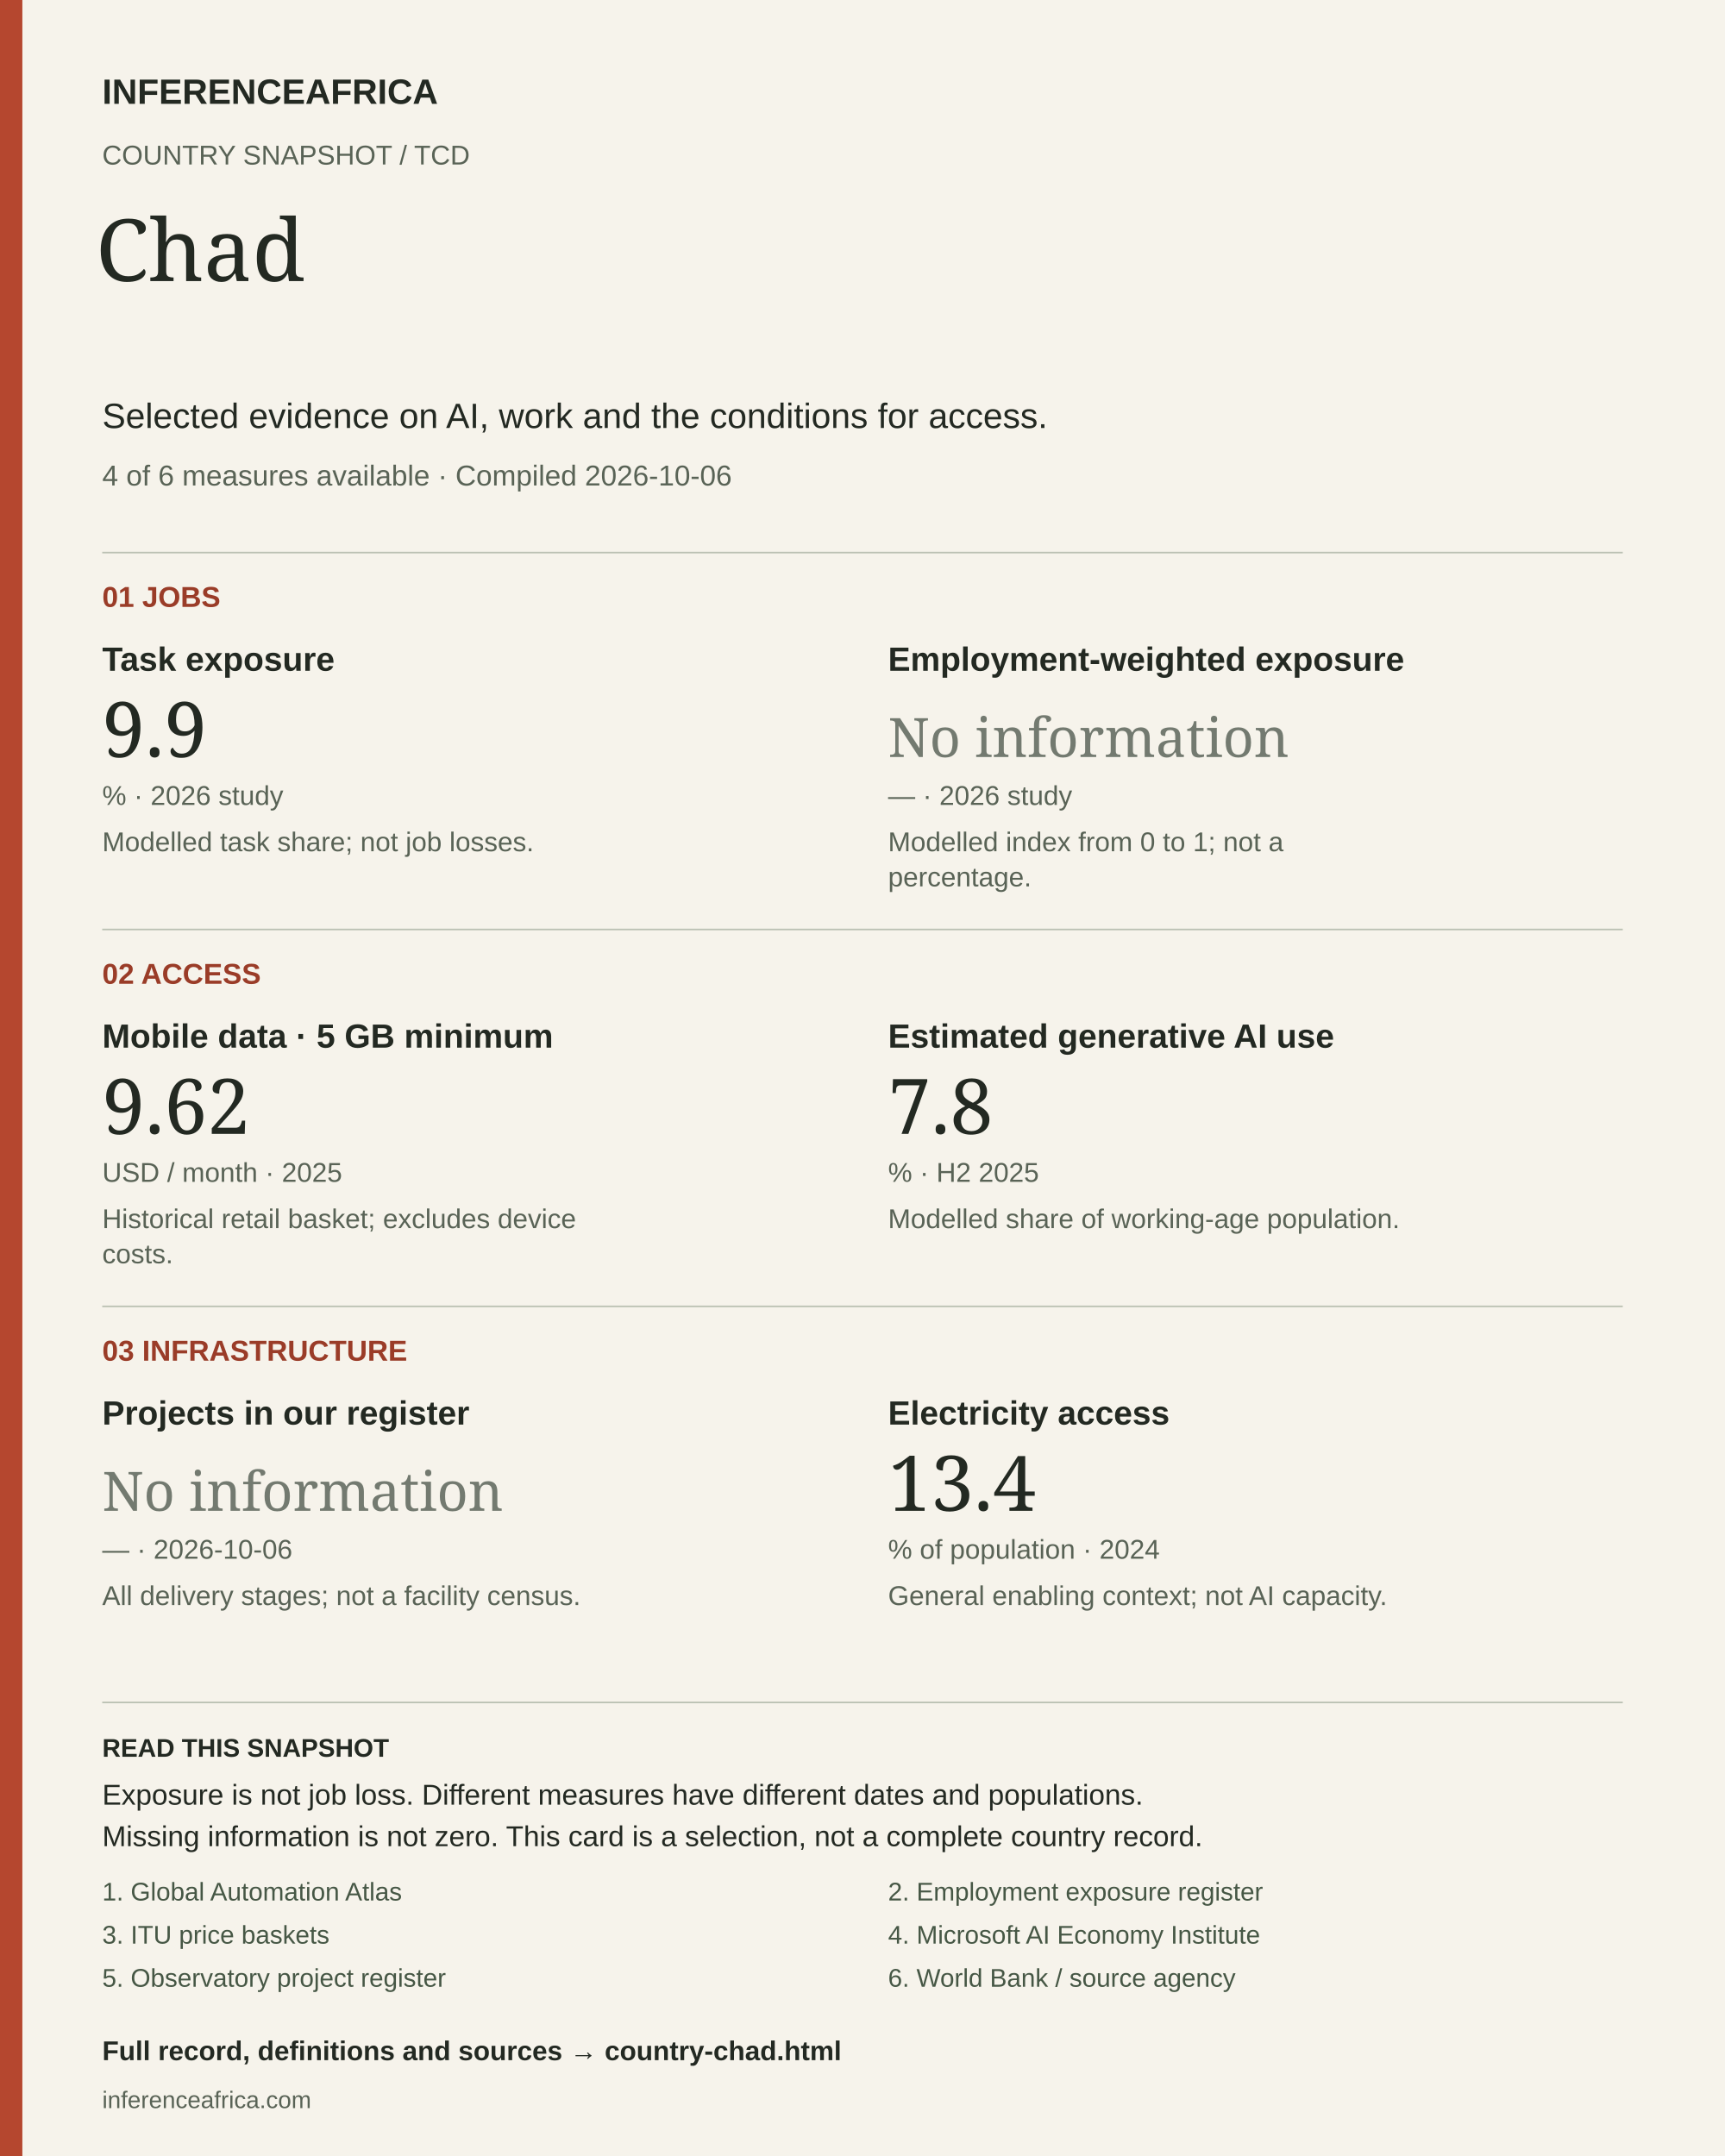
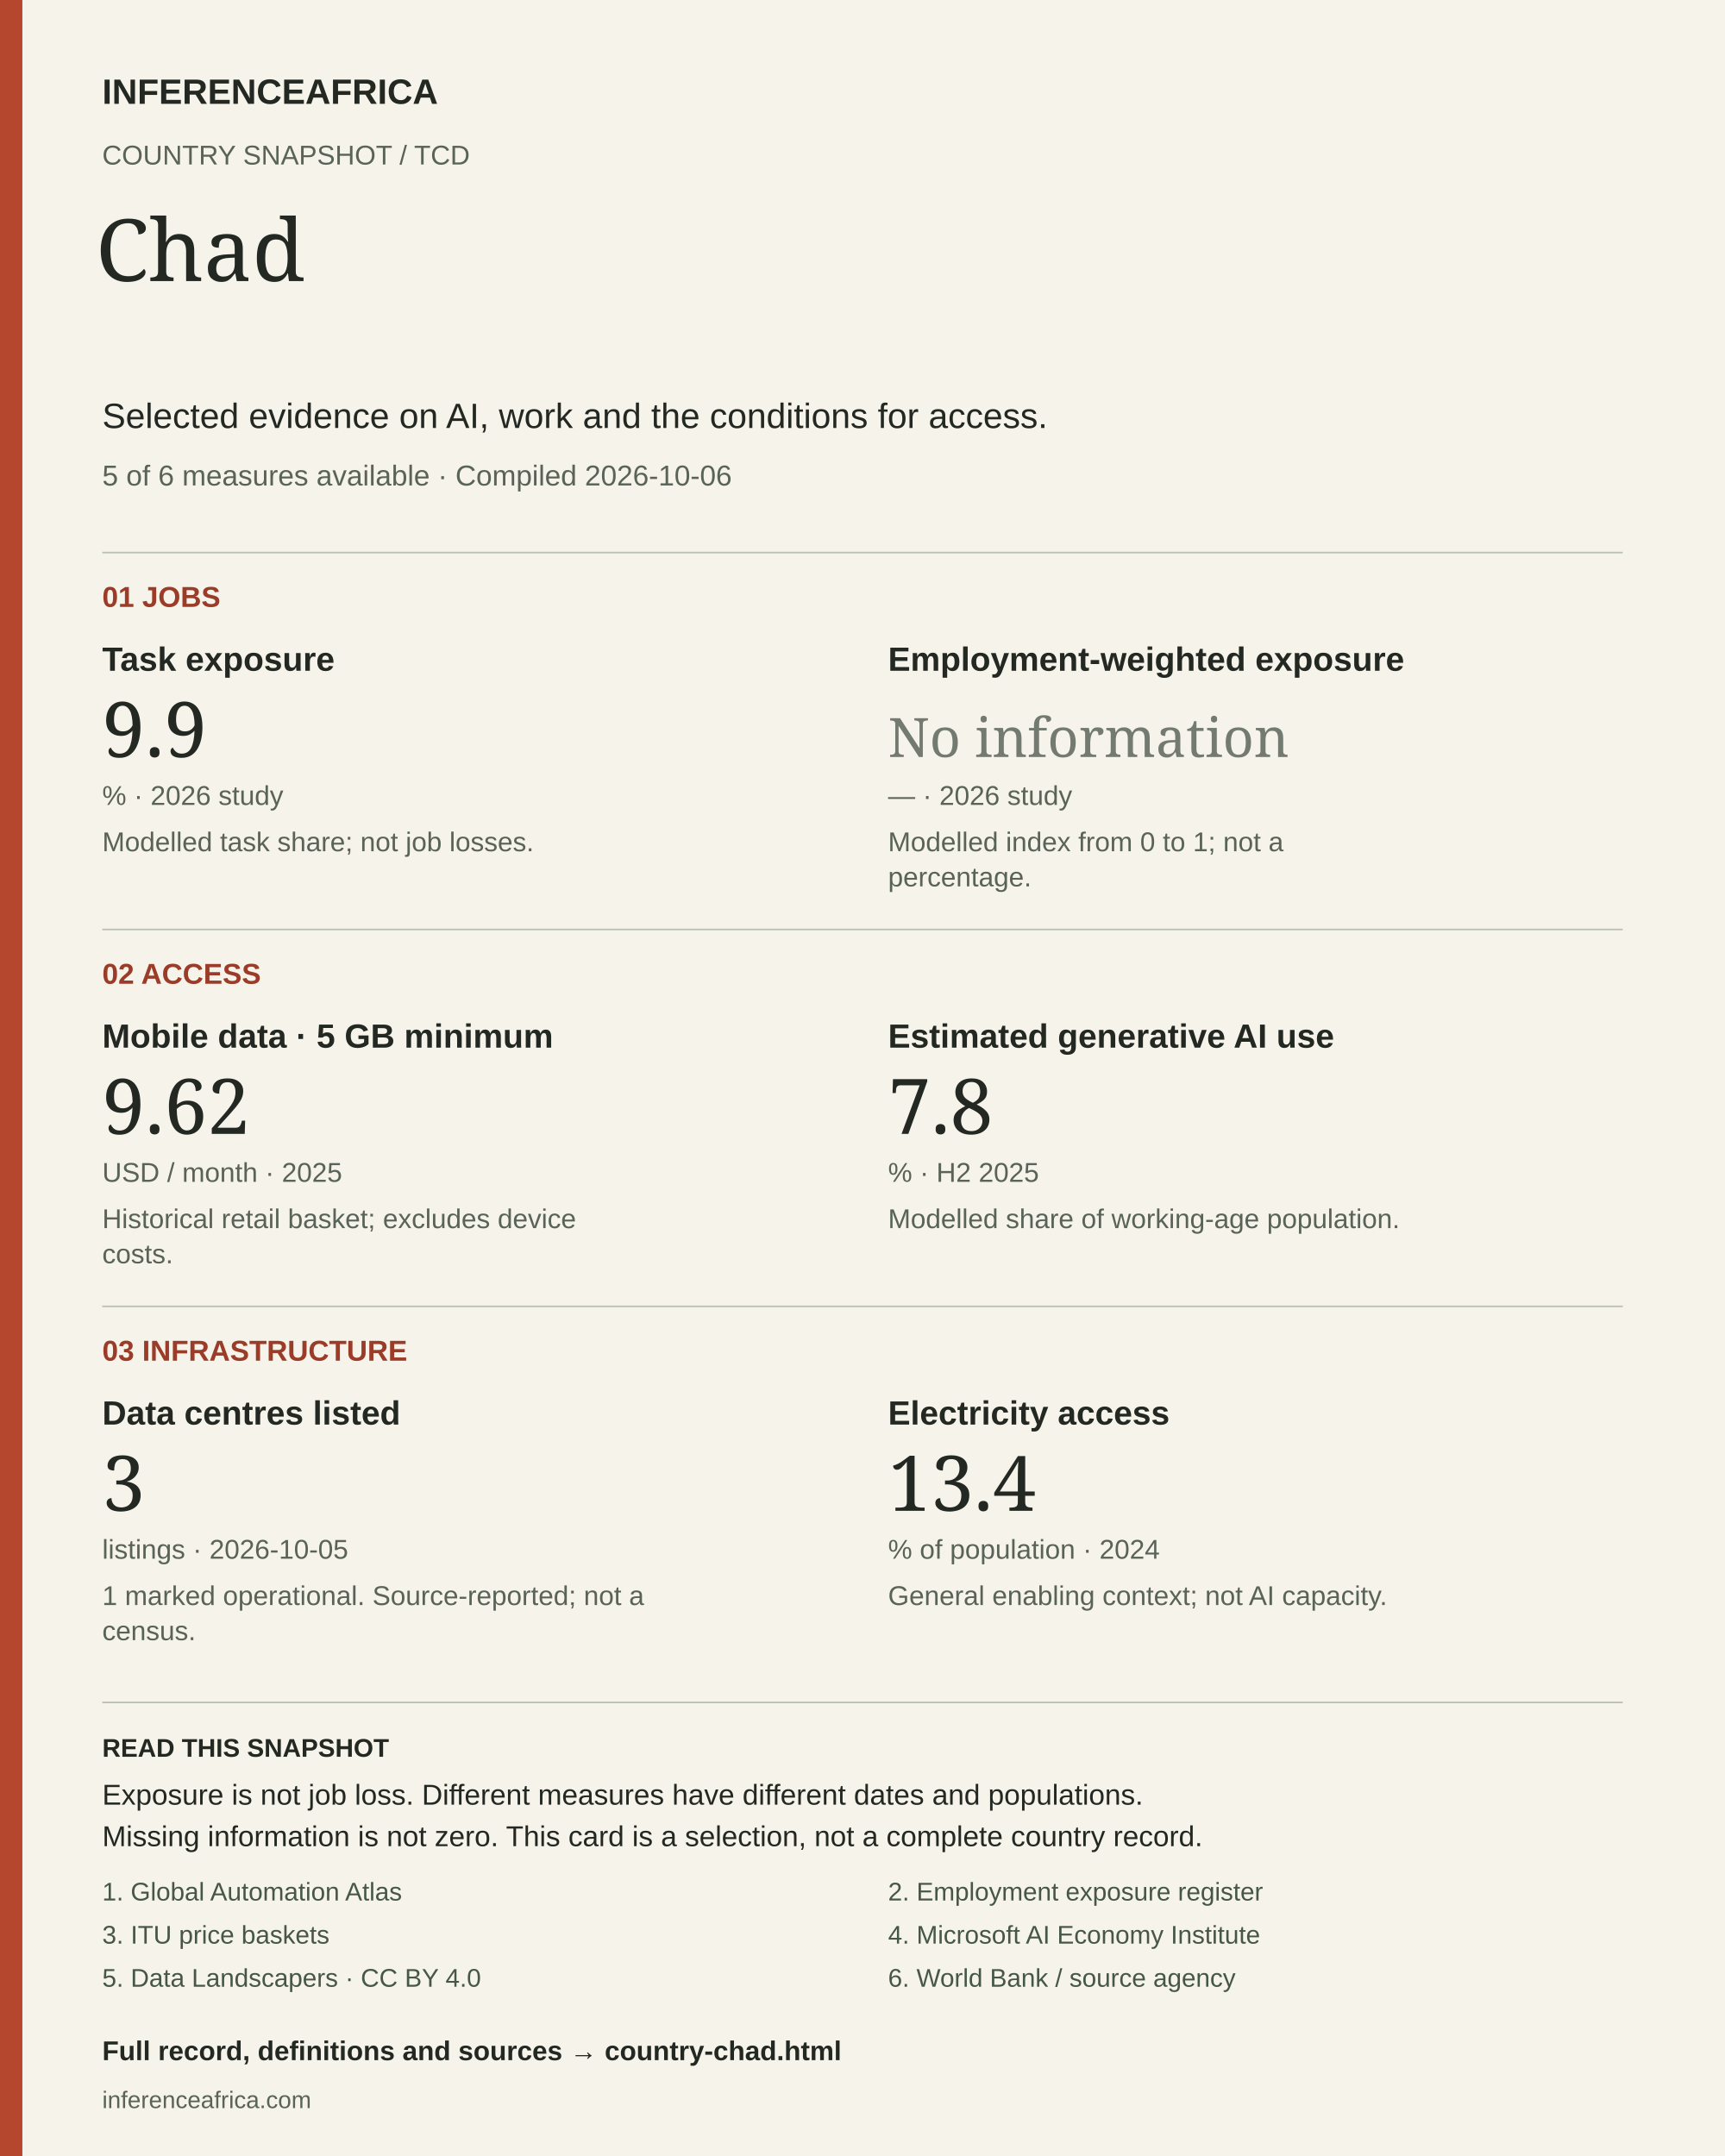
<svg xmlns="http://www.w3.org/2000/svg" width="1080" height="1350" viewBox="0 0 1080 1350" role="img" aria-labelledby="title desc">
  <rect width="1080" height="1350" fill="#f6f3eb" />
  <rect width="14" height="1350" fill="#b5472f" />
  <text x="64" y="65" font-size="22" fill="#232922" font-weight="700" font-family="Arial, sans-serif">INFERENCEAFRICA</text>
  <text x="64" y="103" font-size="17" fill="#596356" font-weight="400" font-family="Arial, sans-serif">COUNTRY SNAPSHOT  /  TCD</text>
  <text x="60" y="176" font-size="54" fill="#232922" font-weight="400" font-family="Georgia, serif">Chad</text>
  <text x="64" y="268" font-size="22" fill="#232922" font-weight="400" font-family="Arial, sans-serif">Selected evidence on AI, work and the conditions for access.</text>
-   <text x="64" y="304" font-size="18" fill="#596356" font-weight="400" font-family="Arial, sans-serif">4 of 6 measures available  ·  Compiled 2026-10-06</text>
+   <text x="64" y="304" font-size="18" fill="#596356" font-weight="400" font-family="Arial, sans-serif">5 of 6 measures available  ·  Compiled 2026-10-06</text>
  <line x1="64" y1="346" x2="1016" y2="346" stroke="#bbc1b3" />
  <text x="64" y="380" font-size="18" fill="#9a3c28" font-weight="700" font-family="Arial, sans-serif">01  JOBS</text>
  <text x="64" y="420" font-size="21" fill="#232922" font-weight="700" font-family="Arial, sans-serif">Task exposure</text>
  <text x="64" y="474" font-size="48" fill="#232922" font-weight="400" font-family="Georgia, serif">9.9</text>
  <text x="64" y="504" font-size="17" fill="#596356" font-weight="400" font-family="Arial, sans-serif">%  ·  2026 study</text>
  <text x="64" y="533" font-size="17" fill="#596356" font-weight="400" font-family="Arial, sans-serif">Modelled task share; not job losses.</text>
  <text x="556" y="420" font-size="21" fill="#232922" font-weight="700" font-family="Arial, sans-serif">Employment-weighted exposure</text>
  <text x="556" y="474" font-size="34" fill="#737a70" font-weight="400" font-family="Georgia, serif">No information</text>
  <text x="556" y="504" font-size="17" fill="#596356" font-weight="400" font-family="Arial, sans-serif">—  ·  2026 study</text>
  <text x="556" y="533" font-size="17" fill="#596356" font-weight="400" font-family="Arial, sans-serif">Modelled index from 0 to 1; not a</text>
  <text x="556" y="555" font-size="17" fill="#596356" font-weight="400" font-family="Arial, sans-serif">percentage.</text>
  <line x1="64" y1="582" x2="1016" y2="582" stroke="#bbc1b3" />
  <text x="64" y="616" font-size="18" fill="#9a3c28" font-weight="700" font-family="Arial, sans-serif">02  ACCESS</text>
  <text x="64" y="656" font-size="21" fill="#232922" font-weight="700" font-family="Arial, sans-serif">Mobile data · 5 GB minimum</text>
  <text x="64" y="710" font-size="48" fill="#232922" font-weight="400" font-family="Georgia, serif">9.62</text>
  <text x="64" y="740" font-size="17" fill="#596356" font-weight="400" font-family="Arial, sans-serif">USD / month  ·  2025</text>
  <text x="64" y="769" font-size="17" fill="#596356" font-weight="400" font-family="Arial, sans-serif">Historical retail basket; excludes device</text>
  <text x="64" y="791" font-size="17" fill="#596356" font-weight="400" font-family="Arial, sans-serif">costs.</text>
  <text x="556" y="656" font-size="21" fill="#232922" font-weight="700" font-family="Arial, sans-serif">Estimated generative AI use</text>
  <text x="556" y="710" font-size="48" fill="#232922" font-weight="400" font-family="Georgia, serif">7.8</text>
  <text x="556" y="740" font-size="17" fill="#596356" font-weight="400" font-family="Arial, sans-serif">%  ·  H2 2025</text>
  <text x="556" y="769" font-size="17" fill="#596356" font-weight="400" font-family="Arial, sans-serif">Modelled share of working-age population.</text>
  <line x1="64" y1="818" x2="1016" y2="818" stroke="#bbc1b3" />
  <text x="64" y="852" font-size="18" fill="#9a3c28" font-weight="700" font-family="Arial, sans-serif">03  INFRASTRUCTURE</text>
-   <text x="64" y="892" font-size="21" fill="#232922" font-weight="700" font-family="Arial, sans-serif">Projects in our register</text>
-   <text x="64" y="946" font-size="34" fill="#737a70" font-weight="400" font-family="Georgia, serif">No information</text>
-   <text x="64" y="976" font-size="17" fill="#596356" font-weight="400" font-family="Arial, sans-serif">—  ·  2026-10-06</text>
-   <text x="64" y="1005" font-size="17" fill="#596356" font-weight="400" font-family="Arial, sans-serif">All delivery stages; not a facility census.</text>
+   <text x="64" y="892" font-size="21" fill="#232922" font-weight="700" font-family="Arial, sans-serif">Data centres listed</text>
+   <text x="64" y="946" font-size="48" fill="#232922" font-weight="400" font-family="Georgia, serif">3</text>
+   <text x="64" y="976" font-size="17" fill="#596356" font-weight="400" font-family="Arial, sans-serif">listings  ·  2026-10-05</text>
+   <text x="64" y="1005" font-size="17" fill="#596356" font-weight="400" font-family="Arial, sans-serif">1 marked operational. Source-reported; not a</text>
+   <text x="64" y="1027" font-size="17" fill="#596356" font-weight="400" font-family="Arial, sans-serif">census.</text>
  <text x="556" y="892" font-size="21" fill="#232922" font-weight="700" font-family="Arial, sans-serif">Electricity access</text>
  <text x="556" y="946" font-size="48" fill="#232922" font-weight="400" font-family="Georgia, serif">13.4</text>
  <text x="556" y="976" font-size="17" fill="#596356" font-weight="400" font-family="Arial, sans-serif">% of population  ·  2024</text>
  <text x="556" y="1005" font-size="17" fill="#596356" font-weight="400" font-family="Arial, sans-serif">General enabling context; not AI capacity.</text>
  <line x1="64" y1="1066" x2="1016" y2="1066" stroke="#bbc1b3" />
  <text x="64" y="1100" font-size="16" fill="#232922" font-weight="700" font-family="Arial, sans-serif">READ THIS SNAPSHOT</text>
  <text x="64" y="1130" font-size="18" fill="#232922" font-weight="400" font-family="Arial, sans-serif">Exposure is not job loss. Different measures have different dates and populations.</text>
  <text x="64" y="1156" font-size="18" fill="#232922" font-weight="400" font-family="Arial, sans-serif">Missing information is not zero. This card is a selection, not a complete country record.</text>
  <a href="https://arxiv.org/abs/2605.17086">
    <text x="64" y="1190" font-size="16" fill="#465745" font-weight="400" font-family="Arial, sans-serif">1. Global Automation Atlas</text>
  </a>
  <a href="https://inferenceafrica.com/data/jobs-exposure.csv">
    <text x="556" y="1190" font-size="16" fill="#465745" font-weight="400" font-family="Arial, sans-serif">2. Employment exposure register</text>
  </a>
  <a href="https://www.itu.int/en/ITU-D/Statistics/Documents/ICT_Prices/ITU_ICTPriceBaskets_2008-2025.xlsx">
    <text x="64" y="1217" font-size="16" fill="#465745" font-weight="400" font-family="Arial, sans-serif">3. ITU price baskets</text>
  </a>
  <a href="https://www.microsoft.com/en-us/research/wp-content/uploads/2026/01/Microsoft-AI-Diffusion-Report-January-2026.pdf">
    <text x="556" y="1217" font-size="16" fill="#465745" font-weight="400" font-family="Arial, sans-serif">4. Microsoft AI Economy Institute</text>
  </a>
-   <a href="https://inferenceafrica.com/data/infra-projects.csv">
-     <text x="64" y="1244" font-size="16" fill="#465745" font-weight="400" font-family="Arial, sans-serif">5. Observatory project register</text>
+   <a href="https://corpus.data-landscapers.io/datasets/data-centres/">
+     <text x="64" y="1244" font-size="16" fill="#465745" font-weight="400" font-family="Arial, sans-serif">5. Data Landscapers · CC BY 4.0</text>
  </a>
  <a href="https://api.worldbank.org/v2/country/TCD/indicator/EG.ELC.ACCS.ZS?format=json&amp;mrnev=1&amp;per_page=100">
    <text x="556" y="1244" font-size="16" fill="#465745" font-weight="400" font-family="Arial, sans-serif">6. World Bank / source agency</text>
  </a>
  <a href="https://inferenceafrica.com/country-chad.html">
    <text x="64" y="1290" font-size="17" fill="#232922" font-weight="700" font-family="Arial, sans-serif">Full record, definitions and sources → country-chad.html</text>
  </a>
  <text x="64" y="1320" font-size="15" fill="#596356" font-weight="400" font-family="Arial, sans-serif">inferenceafrica.com</text>
</svg>
